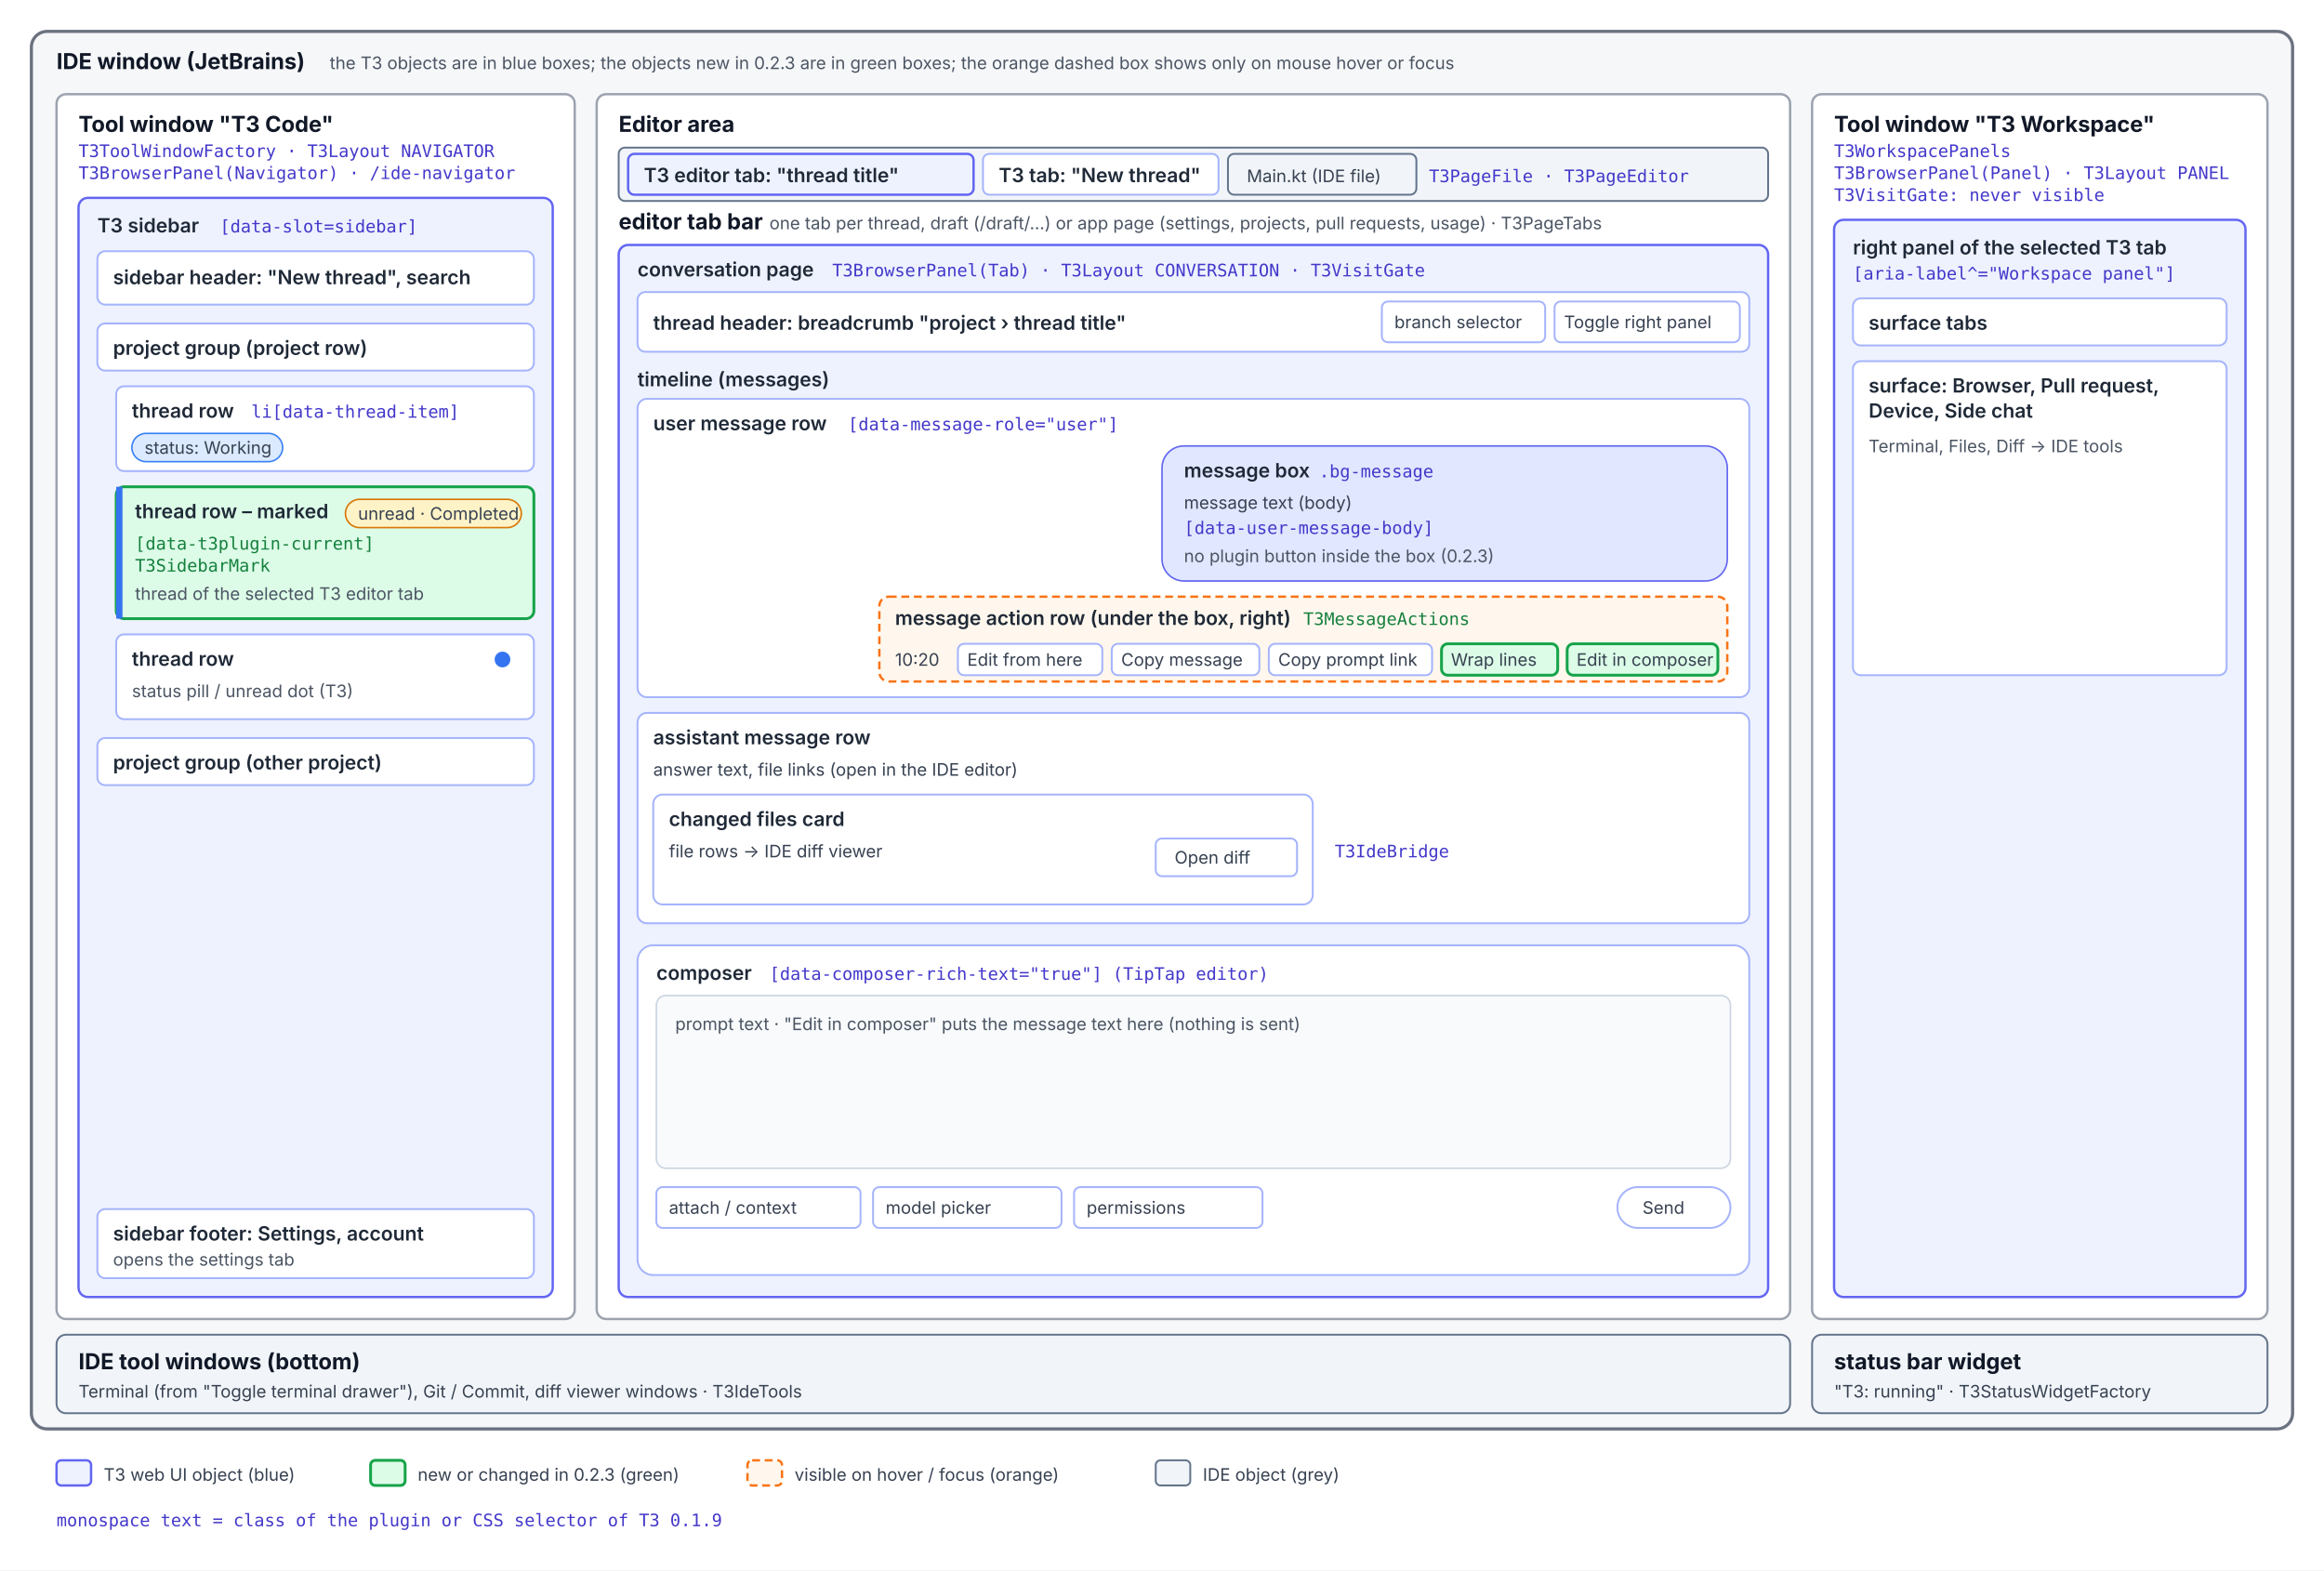
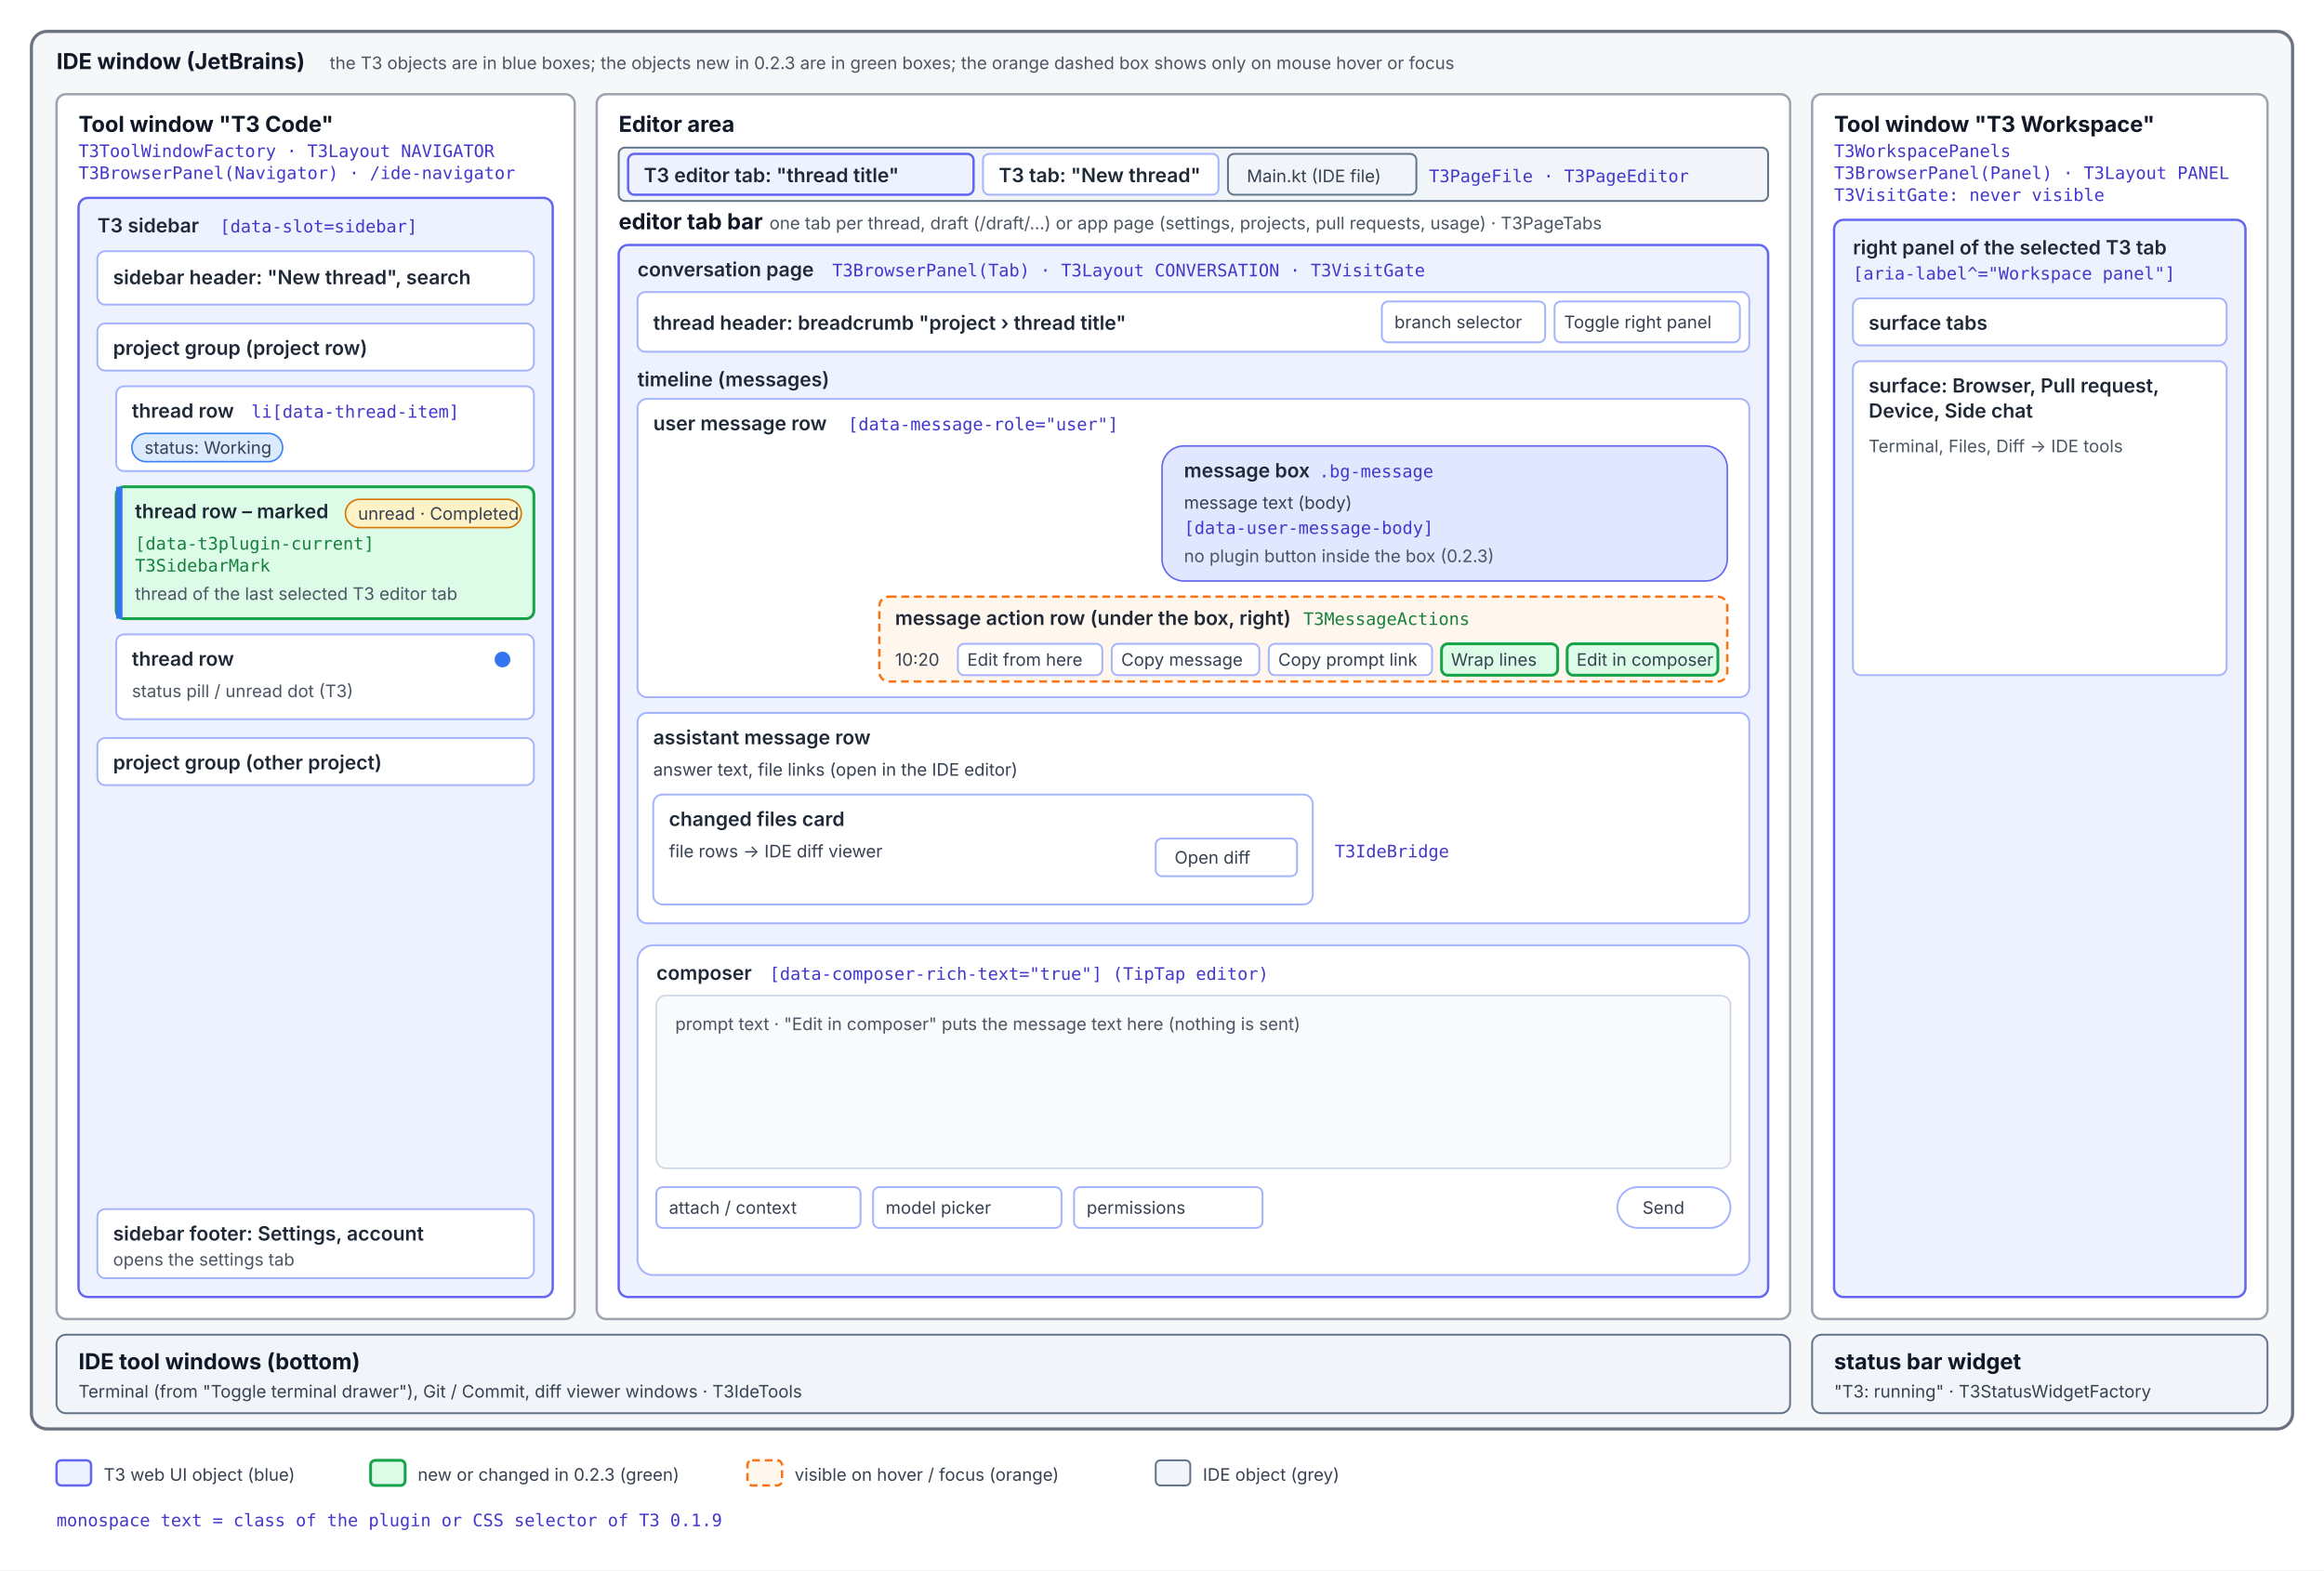
<svg xmlns="http://www.w3.org/2000/svg" width="1480" height="1000" viewBox="0 0 1480 1000" font-family="Inter, 'Segoe UI', Helvetica, Arial, sans-serif">
  <style>
    .frame{fill:#f6f7f9;stroke:#6b7280;stroke-width:2}
    .area{fill:#ffffff;stroke:#9ca3af;stroke-width:1.5}
    .t3{fill:#eef2ff;stroke:#6366f1;stroke-width:1.5}
    .obj{fill:#ffffff;stroke:#a5b4fc;stroke-width:1.2}
    .new{fill:#dcfce7;stroke:#16a34a;stroke-width:1.8}
    .hover{fill:#fff7ed;stroke:#f97316;stroke-width:1.5;stroke-dasharray:5 3}
    .ide{fill:#f1f5f9;stroke:#64748b;stroke-width:1.2}
    .name{font-size:14px;font-weight:700;fill:#111827}
    .label{font-size:12.5px;font-weight:600;fill:#1f2937}
    .code{font-family:'JetBrains Mono',Consolas,monospace;font-size:11px;fill:#4338ca}
    .codeg{font-family:'JetBrains Mono',Consolas,monospace;font-size:11px;fill:#15803d}
    .note{font-size:11px;fill:#4b5563}
    .small{font-size:11px;fill:#374151}
  </style>
  <rect width="1480" height="1000" fill="#ffffff" />
  <rect class="frame" x="20" y="20" width="1440" height="890" rx="10" />
  <text class="name" x="36" y="44">IDE window (JetBrains)</text>
  <text class="note" x="210" y="44">the T3 objects are in blue boxes; the objects new in 0.2.3 are in green boxes; the orange dashed box shows only on mouse hover or focus</text>
  <rect class="area" x="36" y="60" width="330" height="780" rx="6" />
  <text class="name" x="50" y="84">Tool window "T3 Code"</text>
  <text class="code" x="50" y="100">T3ToolWindowFactory · T3Layout NAVIGATOR</text>
  <text class="code" x="50" y="114">T3BrowserPanel(Navigator) · /ide-navigator</text>
  <rect class="t3" x="50" y="126" width="302" height="700" rx="6" />
  <text class="label" x="62" y="148">T3 sidebar</text>
  <text class="code" x="140" y="148">[data-slot=sidebar]</text>
  <rect class="obj" x="62" y="160" width="278" height="34" rx="5" />
  <text class="label" x="72" y="181">sidebar header: "New thread", search</text>
  <rect class="obj" x="62" y="206" width="278" height="30" rx="5" />
  <text class="label" x="72" y="226">project group (project row)</text>
  <rect class="obj" x="74" y="246" width="266" height="54" rx="5" />
  <text class="label" x="84" y="266">thread row</text>
  <text class="code" x="160" y="266">li[data-thread-item]</text>
  <rect x="84" y="276" width="96" height="18" rx="9" fill="#dbeafe" stroke="#3b82f6" />
  <text class="small" x="92" y="289">status: Working</text>
  <rect class="new" x="74" y="310" width="266" height="84" rx="5" />
  <rect x="74" y="310" width="4" height="84" fill="#3574f0" />
  <text class="label" x="86" y="330">thread row – marked</text>
  <rect x="220" y="318" width="112" height="18" rx="9" fill="#fef3c7" stroke="#d97706" />
  <text class="small" x="228" y="331">unread · Completed</text>
  <text class="codeg" x="86" y="350">[data-t3plugin-current]</text>
  <text class="codeg" x="86" y="364">T3SidebarMark</text>
-   <text class="note" x="86" y="382">thread of the selected T3 editor tab</text>
+   <text class="note" x="86" y="382">thread of the last selected T3 editor tab</text>
  <rect class="obj" x="74" y="404" width="266" height="54" rx="5" />
  <text class="label" x="84" y="424">thread row</text>
  <circle cx="320" cy="420" r="5" fill="#3574f0" />
  <text class="note" x="84" y="444">status pill / unread dot (T3)</text>
  <rect class="obj" x="62" y="470" width="278" height="30" rx="5" />
  <text class="label" x="72" y="490">project group (other project)</text>
  <rect class="obj" x="62" y="770" width="278" height="44" rx="5" />
  <text class="label" x="72" y="790">sidebar footer: Settings, account</text>
  <text class="note" x="72" y="806">opens the settings tab</text>
  <rect class="area" x="380" y="60" width="760" height="780" rx="6" />
  <text class="name" x="394" y="84">Editor area</text>
  <rect class="ide" x="394" y="94" width="732" height="34" rx="4" />
  <rect class="t3" x="400" y="98" width="220" height="26" rx="4" />
  <text class="label" x="410" y="116">T3 editor tab: "thread title"</text>
  <rect class="obj" x="626" y="98" width="150" height="26" rx="4" />
  <text class="label" x="636" y="116">T3 tab: "New thread"</text>
  <rect class="ide" x="782" y="98" width="120" height="26" rx="4" />
  <text class="small" x="794" y="116">Main.kt (IDE file)</text>
  <text class="code" x="910" y="116">T3PageFile · T3PageEditor</text>
  <text class="name" x="394" y="146">editor tab bar</text>
  <text class="note" x="490" y="146">one tab per thread, draft (/draft/…) or app page (settings, projects, pull requests, usage) · T3PageTabs</text>
  <rect class="t3" x="394" y="156" width="732" height="670" rx="6" />
  <text class="label" x="406" y="176">conversation page</text>
  <text class="code" x="530" y="176">T3BrowserPanel(Tab) · T3Layout CONVERSATION · T3VisitGate</text>
  <rect class="obj" x="406" y="186" width="708" height="38" rx="5" />
  <text class="label" x="416" y="210">thread header: breadcrumb "project › thread title"</text>
  <rect class="obj" x="880" y="192" width="104" height="26" rx="4" />
  <text class="small" x="888" y="209">branch selector</text>
  <rect class="obj" x="990" y="192" width="118" height="26" rx="4" />
  <text class="small" x="996" y="209">Toggle right panel</text>
  <text class="label" x="406" y="246">timeline (messages)</text>
  <rect class="obj" x="406" y="254" width="708" height="190" rx="6" />
  <text class="label" x="416" y="274">user message row</text>
  <text class="code" x="540" y="274">[data-message-role="user"]</text>
  <rect x="740" y="284" width="360" height="86" rx="14" fill="#e0e7ff" stroke="#6366f1" />
  <text class="label" x="754" y="304">message box</text>
  <text class="code" x="840" y="304">.bg-message</text>
  <text class="small" x="754" y="324">message text (body)</text>
  <text class="code" x="754" y="340">[data-user-message-body]</text>
  <text class="note" x="754" y="358">no plugin button inside the box (0.2.3)</text>
  <rect class="hover" x="560" y="380" width="540" height="54" rx="6" />
  <text class="label" x="570" y="398">message action row (under the box, right)</text>
  <text class="small" x="570" y="424">10:20</text>
  <rect class="obj" x="610" y="410" width="92" height="20" rx="4" />
  <text class="small" x="616" y="424">Edit from here</text>
  <rect class="obj" x="708" y="410" width="94" height="20" rx="4" />
  <text class="small" x="714" y="424">Copy message</text>
  <rect class="obj" x="808" y="410" width="104" height="20" rx="4" />
  <text class="small" x="814" y="424">Copy prompt link</text>
  <rect class="new" x="918" y="410" width="74" height="20" rx="4" />
  <text class="small" x="924" y="424">Wrap lines</text>
  <rect class="new" x="998" y="410" width="96" height="20" rx="4" />
  <text class="small" x="1004" y="424">Edit in composer</text>
  <text class="codeg" x="830" y="398">T3MessageActions</text>
  <rect class="obj" x="406" y="454" width="708" height="134" rx="6" />
  <text class="label" x="416" y="474">assistant message row</text>
  <text class="small" x="416" y="494">answer text, file links (open in the IDE editor)</text>
  <rect class="obj" x="416" y="506" width="420" height="70" rx="6" />
  <text class="label" x="426" y="526">changed files card</text>
  <text class="small" x="426" y="546">file rows → IDE diff viewer</text>
  <rect class="obj" x="736" y="534" width="90" height="24" rx="4" />
  <text class="small" x="748" y="550">Open diff</text>
  <text class="code" x="850" y="546">T3IdeBridge</text>
  <rect class="obj" x="406" y="602" width="708" height="210" rx="10" />
  <text class="label" x="418" y="624">composer</text>
  <text class="code" x="490" y="624">[data-composer-rich-text="true"] (TipTap editor)</text>
  <rect x="418" y="634" width="684" height="110" rx="6" fill="#f8fafc" stroke="#cbd5e1" />
  <text class="note" x="430" y="656">prompt text · "Edit in composer" puts the message text here (nothing is sent)</text>
  <rect class="obj" x="418" y="756" width="130" height="26" rx="4" />
  <text class="small" x="426" y="773">attach / context</text>
  <rect class="obj" x="556" y="756" width="120" height="26" rx="4" />
  <text class="small" x="564" y="773">model picker</text>
  <rect class="obj" x="684" y="756" width="120" height="26" rx="4" />
  <text class="small" x="692" y="773">permissions</text>
  <rect class="obj" x="1030" y="756" width="72" height="26" rx="13" />
  <text class="small" x="1046" y="773">Send</text>
  <rect class="area" x="1154" y="60" width="290" height="780" rx="6" />
  <text class="name" x="1168" y="84">Tool window "T3 Workspace"</text>
  <text class="code" x="1168" y="100">T3WorkspacePanels</text>
  <text class="code" x="1168" y="114">T3BrowserPanel(Panel) · T3Layout PANEL</text>
  <text class="code" x="1168" y="128">T3VisitGate: never visible</text>
  <rect class="t3" x="1168" y="140" width="262" height="686" rx="6" />
  <text class="label" x="1180" y="162">right panel of the selected T3 tab</text>
  <text class="code" x="1180" y="178">[aria-label^="Workspace panel"]</text>
  <rect class="obj" x="1180" y="190" width="238" height="30" rx="5" />
  <text class="label" x="1190" y="210">surface tabs</text>
  <rect class="obj" x="1180" y="230" width="238" height="200" rx="5" />
  <text class="label" x="1190" y="250">surface: Browser, Pull request,</text>
  <text class="label" x="1190" y="266">Device, Side chat</text>
  <text class="note" x="1190" y="288">Terminal, Files, Diff → IDE tools</text>
  <rect class="ide" x="36" y="850" width="1104" height="50" rx="6" />
  <text class="name" x="50" y="872">IDE tool windows (bottom)</text>
  <text class="small" x="50" y="890">Terminal (from "Toggle terminal drawer"), Git / Commit, diff viewer windows · T3IdeTools</text>
  <rect class="ide" x="1154" y="850" width="290" height="50" rx="6" />
  <text class="name" x="1168" y="872">status bar widget</text>
  <text class="small" x="1168" y="890">"T3: running" · T3StatusWidgetFactory</text>
  <rect class="t3" x="36" y="930" width="22" height="16" rx="3" />
  <text class="small" x="66" y="943">T3 web UI object (blue)</text>
  <rect class="new" x="236" y="930" width="22" height="16" rx="3" />
  <text class="small" x="266" y="943">new or changed in 0.2.3 (green)</text>
  <rect class="hover" x="476" y="930" width="22" height="16" rx="3" />
  <text class="small" x="506" y="943">visible on hover / focus (orange)</text>
  <rect class="ide" x="736" y="930" width="22" height="16" rx="3" />
  <text class="small" x="766" y="943">IDE object (grey)</text>
  <text class="code" x="36" y="972">monospace text = class of the plugin or CSS selector of T3 0.1.9</text>
</svg>
